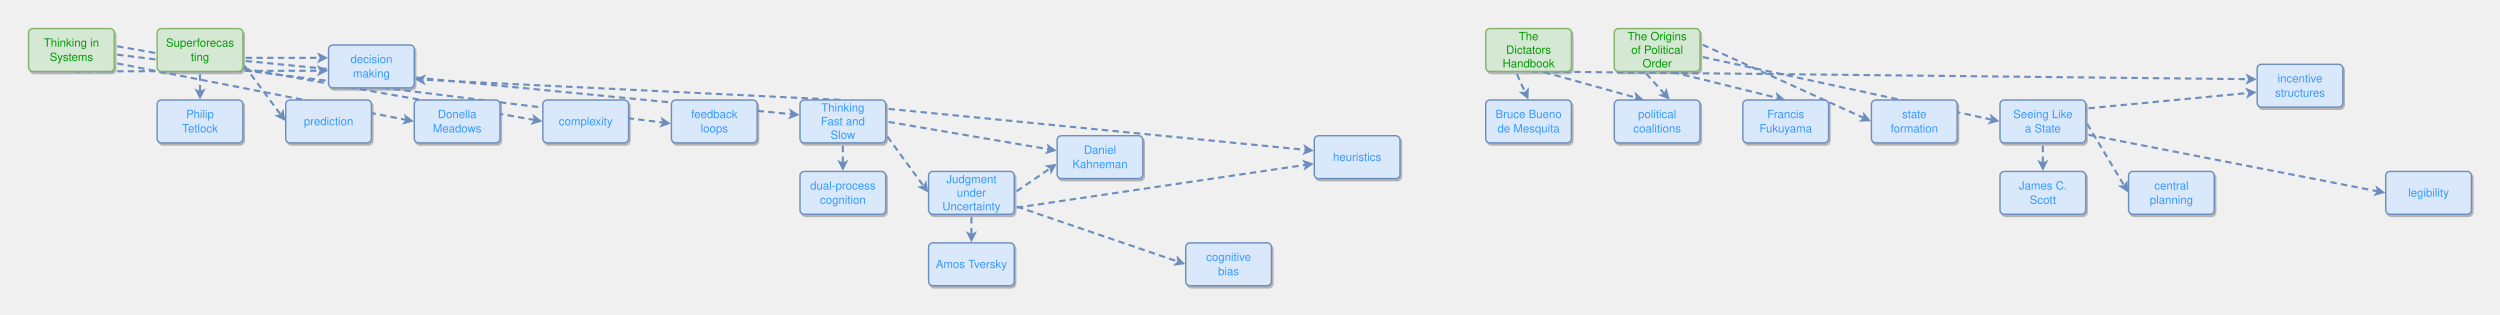
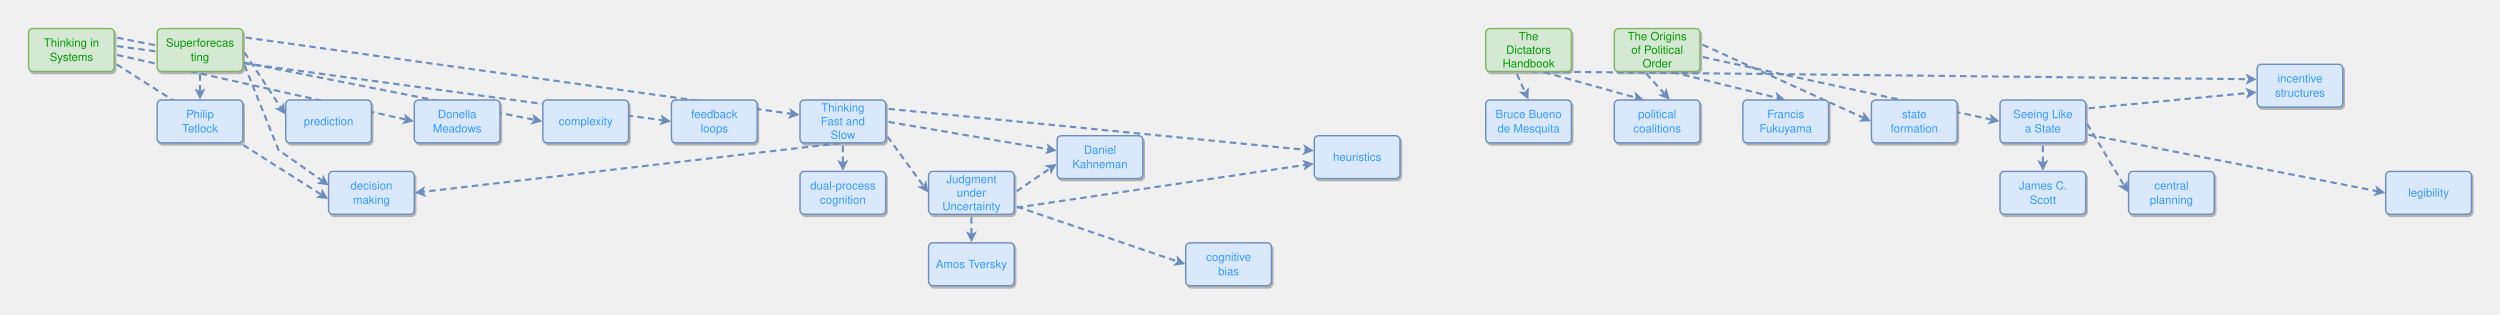
<svg xmlns="http://www.w3.org/2000/svg" width="3500" height="440" viewBox="0 0 3500 440">
  <defs>
  </defs>
  <g id="container-shells">
  </g>
  <g id="node-shadows">
    <rect x="1300" y="340" width="120" height="60" rx="6" ry="6" fill="#000000" stroke="#000000" stroke-width="2" opacity="0.25" transform="translate(2,3)" />
    <rect x="220" y="40" width="120" height="60" rx="6" ry="6" fill="#000000" stroke="#000000" stroke-width="2" opacity="0.25" transform="translate(2,3)" />
    <rect x="2080" y="40" width="120" height="60" rx="6" ry="6" fill="#000000" stroke="#000000" stroke-width="2" opacity="0.25" transform="translate(2,3)" />
    <rect x="2260" y="40" width="120" height="60" rx="6" ry="6" fill="#000000" stroke="#000000" stroke-width="2" opacity="0.25" transform="translate(2,3)" />
    <rect x="1120" y="140" width="120" height="60" rx="6" ry="6" fill="#000000" stroke="#000000" stroke-width="2" opacity="0.25" transform="translate(2,3)" />
    <rect x="40" y="40" width="120" height="60" rx="6" ry="6" fill="#000000" stroke="#000000" stroke-width="2" opacity="0.25" transform="translate(2,3)" />
    <rect x="2980" y="240" width="120" height="60" rx="6" ry="6" fill="#000000" stroke="#000000" stroke-width="2" opacity="0.25" transform="translate(2,3)" />
    <rect x="1660" y="340" width="120" height="60" rx="6" ry="6" fill="#000000" stroke="#000000" stroke-width="2" opacity="0.25" transform="translate(2,3)" />
    <rect x="760" y="140" width="120" height="60" rx="6" ry="6" fill="#000000" stroke="#000000" stroke-width="2" opacity="0.25" transform="translate(2,3)" />
-     <rect x="460" y="63" width="120" height="60" rx="6" ry="6" fill="#000000" stroke="#000000" stroke-width="2" opacity="0.25" transform="translate(2,3)" />
+     <rect x="460" y="240" width="120" height="60" rx="6" ry="6" fill="#000000" stroke="#000000" stroke-width="2" opacity="0.25" transform="translate(2,3)" />
    <rect x="1120" y="240" width="120" height="60" rx="6" ry="6" fill="#000000" stroke="#000000" stroke-width="2" opacity="0.25" transform="translate(2,3)" />
    <rect x="2080" y="140" width="120" height="60" rx="6" ry="6" fill="#000000" stroke="#000000" stroke-width="2" opacity="0.25" transform="translate(2,3)" />
    <rect x="940" y="140" width="120" height="60" rx="6" ry="6" fill="#000000" stroke="#000000" stroke-width="2" opacity="0.25" transform="translate(2,3)" />
    <rect x="1840" y="190" width="120" height="60" rx="6" ry="6" fill="#000000" stroke="#000000" stroke-width="2" opacity="0.25" transform="translate(2,3)" />
    <rect x="3160" y="90" width="120" height="60" rx="6" ry="6" fill="#000000" stroke="#000000" stroke-width="2" opacity="0.25" transform="translate(2,3)" />
    <rect x="3340" y="240" width="120" height="60" rx="6" ry="6" fill="#000000" stroke="#000000" stroke-width="2" opacity="0.25" transform="translate(2,3)" />
    <rect x="2260" y="140" width="120" height="60" rx="6" ry="6" fill="#000000" stroke="#000000" stroke-width="2" opacity="0.25" transform="translate(2,3)" />
    <rect x="400" y="140" width="120" height="60" rx="6" ry="6" fill="#000000" stroke="#000000" stroke-width="2" opacity="0.25" transform="translate(2,3)" />
    <rect x="2620" y="140" width="120" height="60" rx="6" ry="6" fill="#000000" stroke="#000000" stroke-width="2" opacity="0.25" transform="translate(2,3)" />
    <rect x="1480" y="190" width="120" height="60" rx="6" ry="6" fill="#000000" stroke="#000000" stroke-width="2" opacity="0.25" transform="translate(2,3)" />
    <rect x="580" y="140" width="120" height="60" rx="6" ry="6" fill="#000000" stroke="#000000" stroke-width="2" opacity="0.25" transform="translate(2,3)" />
    <rect x="2440" y="140" width="120" height="60" rx="6" ry="6" fill="#000000" stroke="#000000" stroke-width="2" opacity="0.25" transform="translate(2,3)" />
    <rect x="2800" y="240" width="120" height="60" rx="6" ry="6" fill="#000000" stroke="#000000" stroke-width="2" opacity="0.25" transform="translate(2,3)" />
    <rect x="1300" y="240" width="120" height="60" rx="6" ry="6" fill="#000000" stroke="#000000" stroke-width="2" opacity="0.25" transform="translate(2,3)" />
    <rect x="220" y="140" width="120" height="60" rx="6" ry="6" fill="#000000" stroke="#000000" stroke-width="2" opacity="0.25" transform="translate(2,3)" />
    <rect x="2800" y="140" width="120" height="60" rx="6" ry="6" fill="#000000" stroke="#000000" stroke-width="2" opacity="0.25" transform="translate(2,3)" />
  </g>
  <g id="edges">
    <g class="edge" data-edge-idx="0" data-edge-base="expresses" data-edge-from="10" data-edge-to="13">
-       <line x1="343.98" y1="85.39" x2="1109.30" y2="159.96" stroke="#6c8ebf" stroke-width="3" stroke-dasharray="9 6" />
-       <path d="M 1116.02 160.61 L 1106.62 164.22 L 1109.30 159.96 L 1107.50 155.26 Z" fill="#6c8ebf" stroke="#6c8ebf" stroke-width="3" stroke-miterlimit="10" />
-       <text x="726" y="122" text-anchor="middle" dominant-baseline="middle" font-family="Helvetica,Inter,Segoe UI,Arial" font-size="11" paint-order="stroke" stroke="#ffffff" stroke-width="3" stroke-linejoin="round" fill="#6c8ebf">
+       <line x1="343.96" y1="52.55" x2="1109.35" y2="159.51" stroke="#6c8ebf" stroke-width="3" stroke-dasharray="9 6" />
+       <path d="M 1116.04 160.45 L 1106.50 163.66 L 1109.35 159.51 L 1107.75 154.74 Z" fill="#6c8ebf" stroke="#6c8ebf" stroke-width="3" stroke-miterlimit="10" />
+       <text x="726" y="105" text-anchor="middle" dominant-baseline="middle" font-family="Helvetica,Inter,Segoe UI,Arial" font-size="11" paint-order="stroke" stroke="#ffffff" stroke-width="3" stroke-linejoin="round" fill="#6c8ebf">
      </text>
    </g>
    <g class="edge" data-edge-idx="1" data-edge-base="expresses" data-edge-from="10" data-edge-to="18">
-       <line x1="344.00" y1="81.00" x2="449.25" y2="81.00" stroke="#6c8ebf" stroke-width="3" stroke-dasharray="9 6" />
-       <path d="M 456.00 81.00 L 447.00 85.50 L 449.25 81.00 L 447.00 76.50 Z" fill="#6c8ebf" stroke="#6c8ebf" stroke-width="3" stroke-miterlimit="10" />
-       <text x="396" y="81" text-anchor="middle" dominant-baseline="middle" font-family="Helvetica,Inter,Segoe UI,Arial" font-size="11" paint-order="stroke" stroke="#ffffff" stroke-width="3" stroke-linejoin="round" fill="#6c8ebf">
+       <polyline points="342.28,91.29 390,210 452.20,253.83" fill="none" stroke="#6c8ebf" stroke-width="3" stroke-dasharray="9 6" />
+       <path d="M 457.72 257.71 L 447.77 256.21 L 452.20 253.83 L 452.95 248.85 Z" fill="#6c8ebf" stroke="#6c8ebf" stroke-width="3" stroke-miterlimit="10" />
+       <text x="366" y="150" text-anchor="middle" dominant-baseline="middle" font-family="Helvetica,Inter,Segoe UI,Arial" font-size="11" paint-order="stroke" stroke="#ffffff" stroke-width="3" stroke-linejoin="round" fill="#6c8ebf">
      </text>
    </g>
    <g class="edge" data-edge-idx="2" data-edge-base="expresses" data-edge-from="10" data-edge-to="25">
-       <line x1="342.38" y1="92.21" x2="393.60" y2="161.36" stroke="#6c8ebf" stroke-width="3" stroke-dasharray="9 6" />
-       <path d="M 397.62 166.79 L 388.65 162.23 L 393.60 161.36 L 395.88 156.88 Z" fill="#6c8ebf" stroke="#6c8ebf" stroke-width="3" stroke-miterlimit="10" />
-       <text x="367" y="126" text-anchor="middle" dominant-baseline="middle" font-family="Helvetica,Inter,Segoe UI,Arial" font-size="11" paint-order="stroke" stroke="#ffffff" stroke-width="3" stroke-linejoin="round" fill="#6c8ebf">
+       <line x1="342.20" y1="73.34" x2="394.08" y2="152.03" stroke="#6c8ebf" stroke-width="3" stroke-dasharray="9 6" />
+       <path d="M 397.80 157.66 L 389.09 152.62 L 394.08 152.03 L 396.60 147.67 Z" fill="#6c8ebf" stroke="#6c8ebf" stroke-width="3" stroke-miterlimit="10" />
+       <text x="368" y="112" text-anchor="middle" dominant-baseline="middle" font-family="Helvetica,Inter,Segoe UI,Arial" font-size="11" paint-order="stroke" stroke="#ffffff" stroke-width="3" stroke-linejoin="round" fill="#6c8ebf">
      </text>
    </g>
    <g class="edge" data-edge-idx="3" data-edge-base="expresses" data-edge-from="10" data-edge-to="8">
      <line x1="280.00" y1="104.00" x2="280.00" y2="129.25" stroke="#6c8ebf" stroke-width="3" stroke-dasharray="9 6" />
      <path d="M 280.00 136.00 L 275.50 127.00 L 280.00 129.25 L 284.50 127.00 Z" fill="#6c8ebf" stroke="#6c8ebf" stroke-width="3" stroke-miterlimit="10" />
      <text x="280" y="116" text-anchor="middle" dominant-baseline="middle" font-family="Helvetica,Inter,Segoe UI,Arial" font-size="11" paint-order="stroke" stroke="#ffffff" stroke-width="3" stroke-linejoin="round" fill="#6c8ebf">
      </text>
    </g>
    <g class="edge" data-edge-idx="4" data-edge-base="expresses" data-edge-from="11" data-edge-to="2">
      <line x1="2123.64" y1="103.65" x2="2135.59" y2="130.20" stroke="#6c8ebf" stroke-width="3" stroke-dasharray="9 6" />
      <path d="M 2138.36 136.35 L 2130.56 129.99 L 2135.59 130.20 L 2138.77 126.30 Z" fill="#6c8ebf" stroke="#6c8ebf" stroke-width="3" stroke-miterlimit="10" />
      <text x="2129" y="116" text-anchor="middle" dominant-baseline="middle" font-family="Helvetica,Inter,Segoe UI,Arial" font-size="11" paint-order="stroke" stroke="#ffffff" stroke-width="3" stroke-linejoin="round" fill="#6c8ebf">
      </text>
    </g>
    <g class="edge" data-edge-idx="5" data-edge-base="expresses" data-edge-from="11" data-edge-to="22">
      <line x1="2144.00" y1="100.04" x2="3149.25" y2="110.88" stroke="#6c8ebf" stroke-width="3" stroke-dasharray="9 6" />
      <path d="M 3156.00 110.96 L 3146.95 115.36 L 3149.25 110.88 L 3147.05 106.36 Z" fill="#6c8ebf" stroke="#6c8ebf" stroke-width="3" stroke-miterlimit="10" />
      <text x="2646" y="105" text-anchor="middle" dominant-baseline="middle" font-family="Helvetica,Inter,Segoe UI,Arial" font-size="11" paint-order="stroke" stroke="#ffffff" stroke-width="3" stroke-linejoin="round" fill="#6c8ebf">
      </text>
    </g>
    <g class="edge" data-edge-idx="6" data-edge-base="expresses" data-edge-from="11" data-edge-to="24">
      <line x1="2161.85" y1="101.07" x2="2291.64" y2="137.12" stroke="#6c8ebf" stroke-width="3" stroke-dasharray="9 6" />
      <path d="M 2298.15 138.93 L 2288.27 140.86 L 2291.64 137.12 L 2290.68 132.18 Z" fill="#6c8ebf" stroke="#6c8ebf" stroke-width="3" stroke-miterlimit="10" />
      <text x="2226" y="119" text-anchor="middle" dominant-baseline="middle" font-family="Helvetica,Inter,Segoe UI,Arial" font-size="11" paint-order="stroke" stroke="#ffffff" stroke-width="3" stroke-linejoin="round" fill="#6c8ebf">
      </text>
    </g>
    <g class="edge" data-edge-idx="7" data-edge-base="expresses" data-edge-from="12" data-edge-to="24">
      <line x1="2304.68" y1="102.97" x2="2330.81" y2="132.01" stroke="#6c8ebf" stroke-width="3" stroke-dasharray="9 6" />
      <path d="M 2335.32 137.03 L 2325.96 133.35 L 2330.81 132.01 L 2332.65 127.33 Z" fill="#6c8ebf" stroke="#6c8ebf" stroke-width="3" stroke-miterlimit="10" />
      <text x="2317" y="117" text-anchor="middle" dominant-baseline="middle" font-family="Helvetica,Inter,Segoe UI,Arial" font-size="11" paint-order="stroke" stroke="#ffffff" stroke-width="3" stroke-linejoin="round" fill="#6c8ebf">
      </text>
    </g>
    <g class="edge" data-edge-idx="8" data-edge-base="expresses" data-edge-from="12" data-edge-to="26">
      <line x1="2383.64" y1="62.65" x2="2610.21" y2="165.55" stroke="#6c8ebf" stroke-width="3" stroke-dasharray="9 6" />
      <path d="M 2616.36 168.35 L 2606.30 168.72 L 2610.21 165.55 L 2610.02 160.53 Z" fill="#6c8ebf" stroke="#6c8ebf" stroke-width="3" stroke-miterlimit="10" />
      <text x="2496" y="113" text-anchor="middle" dominant-baseline="middle" font-family="Helvetica,Inter,Segoe UI,Arial" font-size="11" paint-order="stroke" stroke="#ffffff" stroke-width="3" stroke-linejoin="round" fill="#6c8ebf">
      </text>
    </g>
    <g class="edge" data-edge-idx="9" data-edge-base="expresses" data-edge-from="12" data-edge-to="5">
      <line x1="2341.88" y1="100.96" x2="2489.56" y2="137.42" stroke="#6c8ebf" stroke-width="3" stroke-dasharray="9 6" />
      <path d="M 2496.12 139.04 L 2486.30 141.25 L 2489.56 137.42 L 2488.46 132.51 Z" fill="#6c8ebf" stroke="#6c8ebf" stroke-width="3" stroke-miterlimit="10" />
      <text x="2415" y="118" text-anchor="middle" dominant-baseline="middle" font-family="Helvetica,Inter,Segoe UI,Arial" font-size="11" paint-order="stroke" stroke="#ffffff" stroke-width="3" stroke-linejoin="round" fill="#6c8ebf">
      </text>
    </g>
    <g class="edge" data-edge-idx="10" data-edge-base="expresses" data-edge-from="12" data-edge-to="9">
      <line x1="2383.91" y1="79.85" x2="2789.49" y2="167.72" stroke="#6c8ebf" stroke-width="3" stroke-dasharray="9 6" />
      <path d="M 2796.09 169.15 L 2786.34 171.65 L 2789.49 167.72 L 2788.25 162.85 Z" fill="#6c8ebf" stroke="#6c8ebf" stroke-width="3" stroke-miterlimit="10" />
      <text x="2586" y="123" text-anchor="middle" dominant-baseline="middle" font-family="Helvetica,Inter,Segoe UI,Arial" font-size="11" paint-order="stroke" stroke="#ffffff" stroke-width="3" stroke-linejoin="round" fill="#6c8ebf">
      </text>
    </g>
    <g class="edge" data-edge-idx="11" data-edge-base="expresses" data-edge-from="13" data-edge-to="18">
-       <line x1="1176.00" y1="139.81" x2="590.74" y2="111.52" stroke="#6c8ebf" stroke-width="3" stroke-dasharray="9 6" />
-       <path d="M 584.00 111.19 L 593.20 107.13 L 590.74 111.52 L 592.77 116.12 Z" fill="#6c8ebf" stroke="#6c8ebf" stroke-width="3" stroke-miterlimit="10" />
-       <text x="883" y="125" text-anchor="middle" dominant-baseline="middle" font-family="Helvetica,Inter,Segoe UI,Arial" font-size="11" paint-order="stroke" stroke="#ffffff" stroke-width="3" stroke-linejoin="round" fill="#6c8ebf">
+       <line x1="1176.03" y1="200.46" x2="590.68" y2="268.75" stroke="#6c8ebf" stroke-width="3" stroke-dasharray="9 6" />
+       <path d="M 583.97 269.54 L 592.39 264.02 L 590.68 268.75 L 593.43 272.96 Z" fill="#6c8ebf" stroke="#6c8ebf" stroke-width="3" stroke-miterlimit="10" />
+       <text x="883" y="234" text-anchor="middle" dominant-baseline="middle" font-family="Helvetica,Inter,Segoe UI,Arial" font-size="11" paint-order="stroke" stroke="#ffffff" stroke-width="3" stroke-linejoin="round" fill="#6c8ebf">
      </text>
    </g>
    <g class="edge" data-edge-idx="12" data-edge-base="expresses" data-edge-from="13" data-edge-to="19">
      <line x1="1180.00" y1="204.00" x2="1180.00" y2="229.25" stroke="#6c8ebf" stroke-width="3" stroke-dasharray="9 6" />
      <path d="M 1180.00 236.00 L 1175.50 227.00 L 1180.00 229.25 L 1184.50 227.00 Z" fill="#6c8ebf" stroke="#6c8ebf" stroke-width="3" stroke-miterlimit="10" />
      <text x="1180" y="216" text-anchor="middle" dominant-baseline="middle" font-family="Helvetica,Inter,Segoe UI,Arial" font-size="11" paint-order="stroke" stroke="#ffffff" stroke-width="3" stroke-linejoin="round" fill="#6c8ebf">
      </text>
    </g>
    <g class="edge" data-edge-idx="13" data-edge-base="expresses" data-edge-from="13" data-edge-to="21">
      <line x1="1243.98" y1="152.39" x2="1829.30" y2="209.95" stroke="#6c8ebf" stroke-width="3" stroke-dasharray="9 6" />
      <path d="M 1836.02 210.61 L 1826.62 214.21 L 1829.30 209.95 L 1827.50 205.25 Z" fill="#6c8ebf" stroke="#6c8ebf" stroke-width="3" stroke-miterlimit="10" />
      <text x="1536" y="180" text-anchor="middle" dominant-baseline="middle" font-family="Helvetica,Inter,Segoe UI,Arial" font-size="11" paint-order="stroke" stroke="#ffffff" stroke-width="3" stroke-linejoin="round" fill="#6c8ebf">
      </text>
    </g>
    <g class="edge" data-edge-idx="14" data-edge-base="expresses" data-edge-from="13" data-edge-to="3">
      <line x1="1243.94" y1="170.67" x2="1469.40" y2="209.19" stroke="#6c8ebf" stroke-width="3" stroke-dasharray="9 6" />
      <path d="M 1476.06 210.33 L 1466.43 213.25 L 1469.40 209.19 L 1467.94 204.38 Z" fill="#6c8ebf" stroke="#6c8ebf" stroke-width="3" stroke-miterlimit="10" />
      <text x="1356" y="189" text-anchor="middle" dominant-baseline="middle" font-family="Helvetica,Inter,Segoe UI,Arial" font-size="11" paint-order="stroke" stroke="#ffffff" stroke-width="3" stroke-linejoin="round" fill="#6c8ebf">
      </text>
    </g>
    <g class="edge" data-edge-idx="15" data-edge-base="expresses" data-edge-from="13" data-edge-to="7">
      <line x1="1242.36" y1="191.23" x2="1293.65" y2="261.32" stroke="#6c8ebf" stroke-width="3" stroke-dasharray="9 6" />
      <path d="M 1297.64 266.77 L 1288.69 262.17 L 1293.65 261.32 L 1295.96 256.85 Z" fill="#6c8ebf" stroke="#6c8ebf" stroke-width="3" stroke-miterlimit="10" />
      <text x="1267" y="226" text-anchor="middle" dominant-baseline="middle" font-family="Helvetica,Inter,Segoe UI,Arial" font-size="11" paint-order="stroke" stroke="#ffffff" stroke-width="3" stroke-linejoin="round" fill="#6c8ebf">
      </text>
    </g>
    <g class="edge" data-edge-idx="16" data-edge-base="expresses" data-edge-from="14" data-edge-to="17">
-       <line x1="163.94" y1="64.70" x2="749.41" y2="168.13" stroke="#6c8ebf" stroke-width="3" stroke-dasharray="9 6" />
-       <path d="M 756.06 169.30 L 746.42 172.17 L 749.41 168.13 L 747.98 163.31 Z" fill="#6c8ebf" stroke="#6c8ebf" stroke-width="3" stroke-miterlimit="10" />
-       <text x="456" y="116" text-anchor="middle" dominant-baseline="middle" font-family="Helvetica,Inter,Segoe UI,Arial" font-size="11" paint-order="stroke" stroke="#ffffff" stroke-width="3" stroke-linejoin="round" fill="#6c8ebf">
+       <line x1="163.92" y1="52.77" x2="749.45" y2="167.93" stroke="#6c8ebf" stroke-width="3" stroke-dasharray="9 6" />
+       <path d="M 756.08 169.23 L 746.38 171.91 L 749.45 167.93 L 748.11 163.08 Z" fill="#6c8ebf" stroke="#6c8ebf" stroke-width="3" stroke-miterlimit="10" />
+       <text x="456" y="109" text-anchor="middle" dominant-baseline="middle" font-family="Helvetica,Inter,Segoe UI,Arial" font-size="11" paint-order="stroke" stroke="#ffffff" stroke-width="3" stroke-linejoin="round" fill="#6c8ebf">
      </text>
    </g>
    <g class="edge" data-edge-idx="17" data-edge-base="expresses" data-edge-from="14" data-edge-to="18">
-       <line x1="104.00" y1="99.99" x2="449.25" y2="99.03" stroke="#6c8ebf" stroke-width="3" stroke-dasharray="9 6" />
-       <path d="M 456.00 99.01 L 447.01 103.54 L 449.25 99.03 L 446.99 94.54 Z" fill="#6c8ebf" stroke="#6c8ebf" stroke-width="3" stroke-miterlimit="10" />
-       <text x="276" y="99" text-anchor="middle" dominant-baseline="middle" font-family="Helvetica,Inter,Segoe UI,Arial" font-size="11" paint-order="stroke" stroke="#ffffff" stroke-width="3" stroke-linejoin="round" fill="#6c8ebf">
+       <line x1="163.37" y1="90.15" x2="450.93" y2="273.23" stroke="#6c8ebf" stroke-width="3" stroke-dasharray="9 6" />
+       <path d="M 456.63 276.85 L 446.62 275.81 L 450.93 273.23 L 451.45 268.22 Z" fill="#6c8ebf" stroke="#6c8ebf" stroke-width="3" stroke-miterlimit="10" />
+       <text x="306" y="181" text-anchor="middle" dominant-baseline="middle" font-family="Helvetica,Inter,Segoe UI,Arial" font-size="11" paint-order="stroke" stroke="#ffffff" stroke-width="3" stroke-linejoin="round" fill="#6c8ebf">
      </text>
    </g>
    <g class="edge" data-edge-idx="18" data-edge-base="expresses" data-edge-from="14" data-edge-to="20">
-       <line x1="163.97" y1="76.49" x2="929.33" y2="171.67" stroke="#6c8ebf" stroke-width="3" stroke-dasharray="9 6" />
-       <path d="M 936.03 172.51 L 926.54 175.86 L 929.33 171.67 L 927.65 166.93 Z" fill="#6c8ebf" stroke="#6c8ebf" stroke-width="3" stroke-miterlimit="10" />
-       <text x="546" y="123" text-anchor="middle" dominant-baseline="middle" font-family="Helvetica,Inter,Segoe UI,Arial" font-size="11" paint-order="stroke" stroke="#ffffff" stroke-width="3" stroke-linejoin="round" fill="#6c8ebf">
+       <line x1="163.96" y1="64.54" x2="929.35" y2="168.55" stroke="#6c8ebf" stroke-width="3" stroke-dasharray="9 6" />
+       <path d="M 936.04 169.46 L 926.51 172.71 L 929.35 168.55 L 927.72 163.79 Z" fill="#6c8ebf" stroke="#6c8ebf" stroke-width="3" stroke-miterlimit="10" />
+       <text x="546" y="116" text-anchor="middle" dominant-baseline="middle" font-family="Helvetica,Inter,Segoe UI,Arial" font-size="11" paint-order="stroke" stroke="#ffffff" stroke-width="3" stroke-linejoin="round" fill="#6c8ebf">
      </text>
    </g>
    <g class="edge" data-edge-idx="19" data-edge-base="expresses" data-edge-from="14" data-edge-to="4">
-       <line x1="163.93" y1="88.77" x2="569.45" y2="167.94" stroke="#6c8ebf" stroke-width="3" stroke-dasharray="9 6" />
-       <path d="M 576.07 169.23 L 566.38 171.93 L 569.45 167.94 L 568.10 163.09 Z" fill="#6c8ebf" stroke="#6c8ebf" stroke-width="3" stroke-miterlimit="10" />
-       <text x="366" y="127" text-anchor="middle" dominant-baseline="middle" font-family="Helvetica,Inter,Segoe UI,Arial" font-size="11" paint-order="stroke" stroke="#ffffff" stroke-width="3" stroke-linejoin="round" fill="#6c8ebf">
+       <line x1="163.90" y1="76.87" x2="569.51" y2="167.65" stroke="#6c8ebf" stroke-width="3" stroke-dasharray="9 6" />
+       <path d="M 576.10 169.13 L 566.33 171.55 L 569.51 167.65 L 568.30 162.77 Z" fill="#6c8ebf" stroke="#6c8ebf" stroke-width="3" stroke-miterlimit="10" />
+       <text x="366" y="121" text-anchor="middle" dominant-baseline="middle" font-family="Helvetica,Inter,Segoe UI,Arial" font-size="11" paint-order="stroke" stroke="#ffffff" stroke-width="3" stroke-linejoin="round" fill="#6c8ebf">
      </text>
    </g>
    <g class="edge" data-edge-idx="20" data-edge-base="expresses" data-edge-from="7" data-edge-to="1">
      <line x1="1360.00" y1="304.00" x2="1360.00" y2="329.25" stroke="#6c8ebf" stroke-width="3" stroke-dasharray="9 6" />
      <path d="M 1360.00 336.00 L 1355.50 327.00 L 1360.00 329.25 L 1364.50 327.00 Z" fill="#6c8ebf" stroke="#6c8ebf" stroke-width="3" stroke-miterlimit="10" />
      <text x="1360" y="316" text-anchor="middle" dominant-baseline="middle" font-family="Helvetica,Inter,Segoe UI,Arial" font-size="11" paint-order="stroke" stroke="#ffffff" stroke-width="3" stroke-linejoin="round" fill="#6c8ebf">
      </text>
    </g>
    <g class="edge" data-edge-idx="21" data-edge-base="expresses" data-edge-from="7" data-edge-to="16">
      <line x1="1423.79" y1="289.29" x2="1649.83" y2="366.52" stroke="#6c8ebf" stroke-width="3" stroke-dasharray="9 6" />
      <path d="M 1656.21 368.71 L 1646.24 370.06 L 1649.83 366.52 L 1649.15 361.54 Z" fill="#6c8ebf" stroke="#6c8ebf" stroke-width="3" stroke-miterlimit="10" />
      <text x="1536" y="327" text-anchor="middle" dominant-baseline="middle" font-family="Helvetica,Inter,Segoe UI,Arial" font-size="11" paint-order="stroke" stroke="#ffffff" stroke-width="3" stroke-linejoin="round" fill="#6c8ebf">
      </text>
    </g>
    <g class="edge" data-edge-idx="22" data-edge-base="expresses" data-edge-from="7" data-edge-to="21">
      <line x1="1363.96" y1="299.41" x2="1829.37" y2="230.57" stroke="#6c8ebf" stroke-width="3" stroke-dasharray="9 6" />
      <path d="M 1836.04 229.59 L 1827.80 235.35 L 1829.37 230.57 L 1826.48 226.45 Z" fill="#6c8ebf" stroke="#6c8ebf" stroke-width="3" stroke-miterlimit="10" />
      <text x="1596" y="264" text-anchor="middle" dominant-baseline="middle" font-family="Helvetica,Inter,Segoe UI,Arial" font-size="11" paint-order="stroke" stroke="#ffffff" stroke-width="3" stroke-linejoin="round" fill="#6c8ebf">
      </text>
    </g>
    <g class="edge" data-edge-idx="23" data-edge-base="expresses" data-edge-from="7" data-edge-to="3">
      <line x1="1423.30" y1="267.74" x2="1471.12" y2="235.07" stroke="#6c8ebf" stroke-width="3" stroke-dasharray="9 6" />
      <path d="M 1476.70 231.26 L 1471.81 240.05 L 1471.12 235.07 L 1466.73 232.62 Z" fill="#6c8ebf" stroke="#6c8ebf" stroke-width="3" stroke-miterlimit="10" />
      <text x="1447" y="251" text-anchor="middle" dominant-baseline="middle" font-family="Helvetica,Inter,Segoe UI,Arial" font-size="11" paint-order="stroke" stroke="#ffffff" stroke-width="3" stroke-linejoin="round" fill="#6c8ebf">
      </text>
    </g>
    <g class="edge" data-edge-idx="24" data-edge-base="expresses" data-edge-from="9" data-edge-to="15">
      <line x1="2922.06" y1="173.43" x2="2974.47" y2="260.78" stroke="#6c8ebf" stroke-width="3" stroke-dasharray="9 6" />
      <path d="M 2977.94 266.57 L 2969.45 261.17 L 2974.47 260.78 L 2977.17 256.54 Z" fill="#6c8ebf" stroke="#6c8ebf" stroke-width="3" stroke-miterlimit="10" />
      <text x="2948" y="216" text-anchor="middle" dominant-baseline="middle" font-family="Helvetica,Inter,Segoe UI,Arial" font-size="11" paint-order="stroke" stroke="#ffffff" stroke-width="3" stroke-linejoin="round" fill="#6c8ebf">
      </text>
    </g>
    <g class="edge" data-edge-idx="25" data-edge-base="expresses" data-edge-from="9" data-edge-to="22">
      <line x1="2923.98" y1="151.62" x2="3149.30" y2="130.03" stroke="#6c8ebf" stroke-width="3" stroke-dasharray="9 6" />
      <path d="M 3156.02 129.38 L 3147.49 134.72 L 3149.30 130.03 L 3146.63 125.76 Z" fill="#6c8ebf" stroke="#6c8ebf" stroke-width="3" stroke-miterlimit="10" />
      <text x="3036" y="140" text-anchor="middle" dominant-baseline="middle" font-family="Helvetica,Inter,Segoe UI,Arial" font-size="11" paint-order="stroke" stroke="#ffffff" stroke-width="3" stroke-linejoin="round" fill="#6c8ebf">
      </text>
    </g>
    <g class="edge" data-edge-idx="26" data-edge-base="expresses" data-edge-from="9" data-edge-to="23">
      <line x1="2923.93" y1="188.77" x2="3329.45" y2="267.94" stroke="#6c8ebf" stroke-width="3" stroke-dasharray="9 6" />
      <path d="M 3336.07 269.23 L 3326.38 271.93 L 3329.45 267.94 L 3328.10 263.09 Z" fill="#6c8ebf" stroke="#6c8ebf" stroke-width="3" stroke-miterlimit="10" />
      <text x="3126" y="227" text-anchor="middle" dominant-baseline="middle" font-family="Helvetica,Inter,Segoe UI,Arial" font-size="11" paint-order="stroke" stroke="#ffffff" stroke-width="3" stroke-linejoin="round" fill="#6c8ebf">
      </text>
    </g>
    <g class="edge" data-edge-idx="27" data-edge-base="expresses" data-edge-from="9" data-edge-to="6">
      <line x1="2860.00" y1="204.00" x2="2860.00" y2="229.25" stroke="#6c8ebf" stroke-width="3" stroke-dasharray="9 6" />
      <path d="M 2860.00 236.00 L 2855.50 227.00 L 2860.00 229.25 L 2864.50 227.00 Z" fill="#6c8ebf" stroke="#6c8ebf" stroke-width="3" stroke-miterlimit="10" />
      <text x="2860" y="216" text-anchor="middle" dominant-baseline="middle" font-family="Helvetica,Inter,Segoe UI,Arial" font-size="11" paint-order="stroke" stroke="#ffffff" stroke-width="3" stroke-linejoin="round" fill="#6c8ebf">
      </text>
    </g>
  </g>
  <g id="nodes">
    <rect x="1300" y="340" width="120" height="60" rx="6" ry="6" fill="#dae8fc" stroke="#6c8ebf" stroke-width="2" />
    <text x="1360" y="370" text-anchor="middle" dominant-baseline="middle" font-family="Helvetica,Inter,Segoe UI,Arial" font-size="16" font-weight="normal" fill="#3399ff">Amos Tversky</text>
    <g>
      <rect x="220" y="40" width="120" height="60" rx="6" ry="6" fill="#d5e8d4" stroke="#82b366" stroke-width="2" />
      <text x="280" y="60" text-anchor="middle" dominant-baseline="middle" font-family="Helvetica,Inter,Segoe UI,Arial" font-size="16" font-weight="normal" fill="#009900">Superforecas</text>
      <text x="280" y="80" text-anchor="middle" dominant-baseline="middle" font-family="Helvetica,Inter,Segoe UI,Arial" font-size="16" font-weight="normal" fill="#009900">ting</text>
    </g>
    <g>
      <rect x="2080" y="40" width="120" height="60" rx="6" ry="6" fill="#d5e8d4" stroke="#82b366" stroke-width="2" />
      <text x="2140" y="51" text-anchor="middle" dominant-baseline="middle" font-family="Helvetica,Inter,Segoe UI,Arial" font-size="16" font-weight="normal" fill="#009900">The</text>
      <text x="2140" y="70" text-anchor="middle" dominant-baseline="middle" font-family="Helvetica,Inter,Segoe UI,Arial" font-size="16" font-weight="normal" fill="#009900">Dictators</text>
      <text x="2140" y="89" text-anchor="middle" dominant-baseline="middle" font-family="Helvetica,Inter,Segoe UI,Arial" font-size="16" font-weight="normal" fill="#009900">Handbook</text>
    </g>
    <g>
      <rect x="2260" y="40" width="120" height="60" rx="6" ry="6" fill="#d5e8d4" stroke="#82b366" stroke-width="2" />
      <text x="2320" y="51" text-anchor="middle" dominant-baseline="middle" font-family="Helvetica,Inter,Segoe UI,Arial" font-size="16" font-weight="normal" fill="#009900">The Origins</text>
      <text x="2320" y="70" text-anchor="middle" dominant-baseline="middle" font-family="Helvetica,Inter,Segoe UI,Arial" font-size="16" font-weight="normal" fill="#009900">of Political</text>
      <text x="2320" y="89" text-anchor="middle" dominant-baseline="middle" font-family="Helvetica,Inter,Segoe UI,Arial" font-size="16" font-weight="normal" fill="#009900">Order</text>
    </g>
    <g>
      <rect x="1120" y="140" width="120" height="60" rx="6" ry="6" fill="#dae8fc" stroke="#6c8ebf" stroke-width="2" />
      <text x="1180" y="151" text-anchor="middle" dominant-baseline="middle" font-family="Helvetica,Inter,Segoe UI,Arial" font-size="16" font-weight="normal" fill="#3399ff">Thinking</text>
      <text x="1180" y="170" text-anchor="middle" dominant-baseline="middle" font-family="Helvetica,Inter,Segoe UI,Arial" font-size="16" font-weight="normal" fill="#3399ff">Fast and</text>
      <text x="1180" y="189" text-anchor="middle" dominant-baseline="middle" font-family="Helvetica,Inter,Segoe UI,Arial" font-size="16" font-weight="normal" fill="#3399ff">Slow</text>
    </g>
    <g>
      <rect x="40" y="40" width="120" height="60" rx="6" ry="6" fill="#d5e8d4" stroke="#82b366" stroke-width="2" />
      <text x="100" y="60" text-anchor="middle" dominant-baseline="middle" font-family="Helvetica,Inter,Segoe UI,Arial" font-size="16" font-weight="normal" fill="#009900">Thinking in</text>
      <text x="100" y="80" text-anchor="middle" dominant-baseline="middle" font-family="Helvetica,Inter,Segoe UI,Arial" font-size="16" font-weight="normal" fill="#009900">Systems</text>
    </g>
    <rect x="2980" y="240" width="120" height="60" rx="6" ry="6" fill="#dae8fc" stroke="#6c8ebf" stroke-width="2" />
    <text x="3040" y="260" text-anchor="middle" dominant-baseline="middle" font-family="Helvetica,Inter,Segoe UI,Arial" font-size="16" font-weight="normal" fill="#3399ff">central</text>
    <text x="3040" y="280" text-anchor="middle" dominant-baseline="middle" font-family="Helvetica,Inter,Segoe UI,Arial" font-size="16" font-weight="normal" fill="#3399ff">planning</text>
    <rect x="1660" y="340" width="120" height="60" rx="6" ry="6" fill="#dae8fc" stroke="#6c8ebf" stroke-width="2" />
    <text x="1720" y="360" text-anchor="middle" dominant-baseline="middle" font-family="Helvetica,Inter,Segoe UI,Arial" font-size="16" font-weight="normal" fill="#3399ff">cognitive</text>
    <text x="1720" y="380" text-anchor="middle" dominant-baseline="middle" font-family="Helvetica,Inter,Segoe UI,Arial" font-size="16" font-weight="normal" fill="#3399ff">bias</text>
    <rect x="760" y="140" width="120" height="60" rx="6" ry="6" fill="#dae8fc" stroke="#6c8ebf" stroke-width="2" />
    <text x="820" y="170" text-anchor="middle" dominant-baseline="middle" font-family="Helvetica,Inter,Segoe UI,Arial" font-size="16" font-weight="normal" fill="#3399ff">complexity</text>
-     <rect x="460" y="63" width="120" height="60" rx="6" ry="6" fill="#dae8fc" stroke="#6c8ebf" stroke-width="2" />
-     <text x="520" y="83" text-anchor="middle" dominant-baseline="middle" font-family="Helvetica,Inter,Segoe UI,Arial" font-size="16" font-weight="normal" fill="#3399ff">decision</text>
-     <text x="520" y="103" text-anchor="middle" dominant-baseline="middle" font-family="Helvetica,Inter,Segoe UI,Arial" font-size="16" font-weight="normal" fill="#3399ff">making</text>
+     <rect x="460" y="240" width="120" height="60" rx="6" ry="6" fill="#dae8fc" stroke="#6c8ebf" stroke-width="2" />
+     <text x="520" y="260" text-anchor="middle" dominant-baseline="middle" font-family="Helvetica,Inter,Segoe UI,Arial" font-size="16" font-weight="normal" fill="#3399ff">decision</text>
+     <text x="520" y="280" text-anchor="middle" dominant-baseline="middle" font-family="Helvetica,Inter,Segoe UI,Arial" font-size="16" font-weight="normal" fill="#3399ff">making</text>
    <rect x="1120" y="240" width="120" height="60" rx="6" ry="6" fill="#dae8fc" stroke="#6c8ebf" stroke-width="2" />
    <text x="1180" y="260" text-anchor="middle" dominant-baseline="middle" font-family="Helvetica,Inter,Segoe UI,Arial" font-size="16" font-weight="normal" fill="#3399ff">dual-process</text>
    <text x="1180" y="280" text-anchor="middle" dominant-baseline="middle" font-family="Helvetica,Inter,Segoe UI,Arial" font-size="16" font-weight="normal" fill="#3399ff">cognition</text>
    <rect x="2080" y="140" width="120" height="60" rx="6" ry="6" fill="#dae8fc" stroke="#6c8ebf" stroke-width="2" />
    <text x="2140" y="160" text-anchor="middle" dominant-baseline="middle" font-family="Helvetica,Inter,Segoe UI,Arial" font-size="16" font-weight="normal" fill="#3399ff">Bruce Bueno</text>
    <text x="2140" y="180" text-anchor="middle" dominant-baseline="middle" font-family="Helvetica,Inter,Segoe UI,Arial" font-size="16" font-weight="normal" fill="#3399ff">de Mesquita</text>
    <rect x="940" y="140" width="120" height="60" rx="6" ry="6" fill="#dae8fc" stroke="#6c8ebf" stroke-width="2" />
    <text x="1000" y="160" text-anchor="middle" dominant-baseline="middle" font-family="Helvetica,Inter,Segoe UI,Arial" font-size="16" font-weight="normal" fill="#3399ff">feedback</text>
    <text x="1000" y="180" text-anchor="middle" dominant-baseline="middle" font-family="Helvetica,Inter,Segoe UI,Arial" font-size="16" font-weight="normal" fill="#3399ff">loops</text>
    <rect x="1840" y="190" width="120" height="60" rx="6" ry="6" fill="#dae8fc" stroke="#6c8ebf" stroke-width="2" />
    <text x="1900" y="220" text-anchor="middle" dominant-baseline="middle" font-family="Helvetica,Inter,Segoe UI,Arial" font-size="16" font-weight="normal" fill="#3399ff">heuristics</text>
    <rect x="3160" y="90" width="120" height="60" rx="6" ry="6" fill="#dae8fc" stroke="#6c8ebf" stroke-width="2" />
    <text x="3220" y="110" text-anchor="middle" dominant-baseline="middle" font-family="Helvetica,Inter,Segoe UI,Arial" font-size="16" font-weight="normal" fill="#3399ff">incentive</text>
    <text x="3220" y="130" text-anchor="middle" dominant-baseline="middle" font-family="Helvetica,Inter,Segoe UI,Arial" font-size="16" font-weight="normal" fill="#3399ff">structures</text>
    <rect x="3340" y="240" width="120" height="60" rx="6" ry="6" fill="#dae8fc" stroke="#6c8ebf" stroke-width="2" />
    <text x="3400" y="270" text-anchor="middle" dominant-baseline="middle" font-family="Helvetica,Inter,Segoe UI,Arial" font-size="16" font-weight="normal" fill="#3399ff">legibility</text>
    <rect x="2260" y="140" width="120" height="60" rx="6" ry="6" fill="#dae8fc" stroke="#6c8ebf" stroke-width="2" />
    <text x="2320" y="160" text-anchor="middle" dominant-baseline="middle" font-family="Helvetica,Inter,Segoe UI,Arial" font-size="16" font-weight="normal" fill="#3399ff">political</text>
    <text x="2320" y="180" text-anchor="middle" dominant-baseline="middle" font-family="Helvetica,Inter,Segoe UI,Arial" font-size="16" font-weight="normal" fill="#3399ff">coalitions</text>
    <rect x="400" y="140" width="120" height="60" rx="6" ry="6" fill="#dae8fc" stroke="#6c8ebf" stroke-width="2" />
    <text x="460" y="170" text-anchor="middle" dominant-baseline="middle" font-family="Helvetica,Inter,Segoe UI,Arial" font-size="16" font-weight="normal" fill="#3399ff">prediction</text>
    <rect x="2620" y="140" width="120" height="60" rx="6" ry="6" fill="#dae8fc" stroke="#6c8ebf" stroke-width="2" />
    <text x="2680" y="160" text-anchor="middle" dominant-baseline="middle" font-family="Helvetica,Inter,Segoe UI,Arial" font-size="16" font-weight="normal" fill="#3399ff">state</text>
    <text x="2680" y="180" text-anchor="middle" dominant-baseline="middle" font-family="Helvetica,Inter,Segoe UI,Arial" font-size="16" font-weight="normal" fill="#3399ff">formation</text>
    <rect x="1480" y="190" width="120" height="60" rx="6" ry="6" fill="#dae8fc" stroke="#6c8ebf" stroke-width="2" />
    <text x="1540" y="210" text-anchor="middle" dominant-baseline="middle" font-family="Helvetica,Inter,Segoe UI,Arial" font-size="16" font-weight="normal" fill="#3399ff">Daniel</text>
    <text x="1540" y="230" text-anchor="middle" dominant-baseline="middle" font-family="Helvetica,Inter,Segoe UI,Arial" font-size="16" font-weight="normal" fill="#3399ff">Kahneman</text>
    <rect x="580" y="140" width="120" height="60" rx="6" ry="6" fill="#dae8fc" stroke="#6c8ebf" stroke-width="2" />
    <text x="640" y="160" text-anchor="middle" dominant-baseline="middle" font-family="Helvetica,Inter,Segoe UI,Arial" font-size="16" font-weight="normal" fill="#3399ff">Donella</text>
    <text x="640" y="180" text-anchor="middle" dominant-baseline="middle" font-family="Helvetica,Inter,Segoe UI,Arial" font-size="16" font-weight="normal" fill="#3399ff">Meadows</text>
    <rect x="2440" y="140" width="120" height="60" rx="6" ry="6" fill="#dae8fc" stroke="#6c8ebf" stroke-width="2" />
    <text x="2500" y="160" text-anchor="middle" dominant-baseline="middle" font-family="Helvetica,Inter,Segoe UI,Arial" font-size="16" font-weight="normal" fill="#3399ff">Francis</text>
    <text x="2500" y="180" text-anchor="middle" dominant-baseline="middle" font-family="Helvetica,Inter,Segoe UI,Arial" font-size="16" font-weight="normal" fill="#3399ff">Fukuyama</text>
    <rect x="2800" y="240" width="120" height="60" rx="6" ry="6" fill="#dae8fc" stroke="#6c8ebf" stroke-width="2" />
    <text x="2860" y="260" text-anchor="middle" dominant-baseline="middle" font-family="Helvetica,Inter,Segoe UI,Arial" font-size="16" font-weight="normal" fill="#3399ff">James C.</text>
    <text x="2860" y="280" text-anchor="middle" dominant-baseline="middle" font-family="Helvetica,Inter,Segoe UI,Arial" font-size="16" font-weight="normal" fill="#3399ff">Scott</text>
    <g>
      <rect x="1300" y="240" width="120" height="60" rx="6" ry="6" fill="#dae8fc" stroke="#6c8ebf" stroke-width="2" />
      <text x="1360" y="251" text-anchor="middle" dominant-baseline="middle" font-family="Helvetica,Inter,Segoe UI,Arial" font-size="16" font-weight="normal" fill="#3399ff">Judgment</text>
      <text x="1360" y="270" text-anchor="middle" dominant-baseline="middle" font-family="Helvetica,Inter,Segoe UI,Arial" font-size="16" font-weight="normal" fill="#3399ff">under</text>
      <text x="1360" y="289" text-anchor="middle" dominant-baseline="middle" font-family="Helvetica,Inter,Segoe UI,Arial" font-size="16" font-weight="normal" fill="#3399ff">Uncertainty</text>
    </g>
    <rect x="220" y="140" width="120" height="60" rx="6" ry="6" fill="#dae8fc" stroke="#6c8ebf" stroke-width="2" />
    <text x="280" y="160" text-anchor="middle" dominant-baseline="middle" font-family="Helvetica,Inter,Segoe UI,Arial" font-size="16" font-weight="normal" fill="#3399ff">Philip</text>
    <text x="280" y="180" text-anchor="middle" dominant-baseline="middle" font-family="Helvetica,Inter,Segoe UI,Arial" font-size="16" font-weight="normal" fill="#3399ff">Tetlock</text>
    <g>
      <rect x="2800" y="140" width="120" height="60" rx="6" ry="6" fill="#dae8fc" stroke="#6c8ebf" stroke-width="2" />
      <text x="2860" y="160" text-anchor="middle" dominant-baseline="middle" font-family="Helvetica,Inter,Segoe UI,Arial" font-size="16" font-weight="normal" fill="#3399ff">Seeing Like</text>
      <text x="2860" y="180" text-anchor="middle" dominant-baseline="middle" font-family="Helvetica,Inter,Segoe UI,Arial" font-size="16" font-weight="normal" fill="#3399ff">a State</text>
    </g>
  </g>
</svg>
